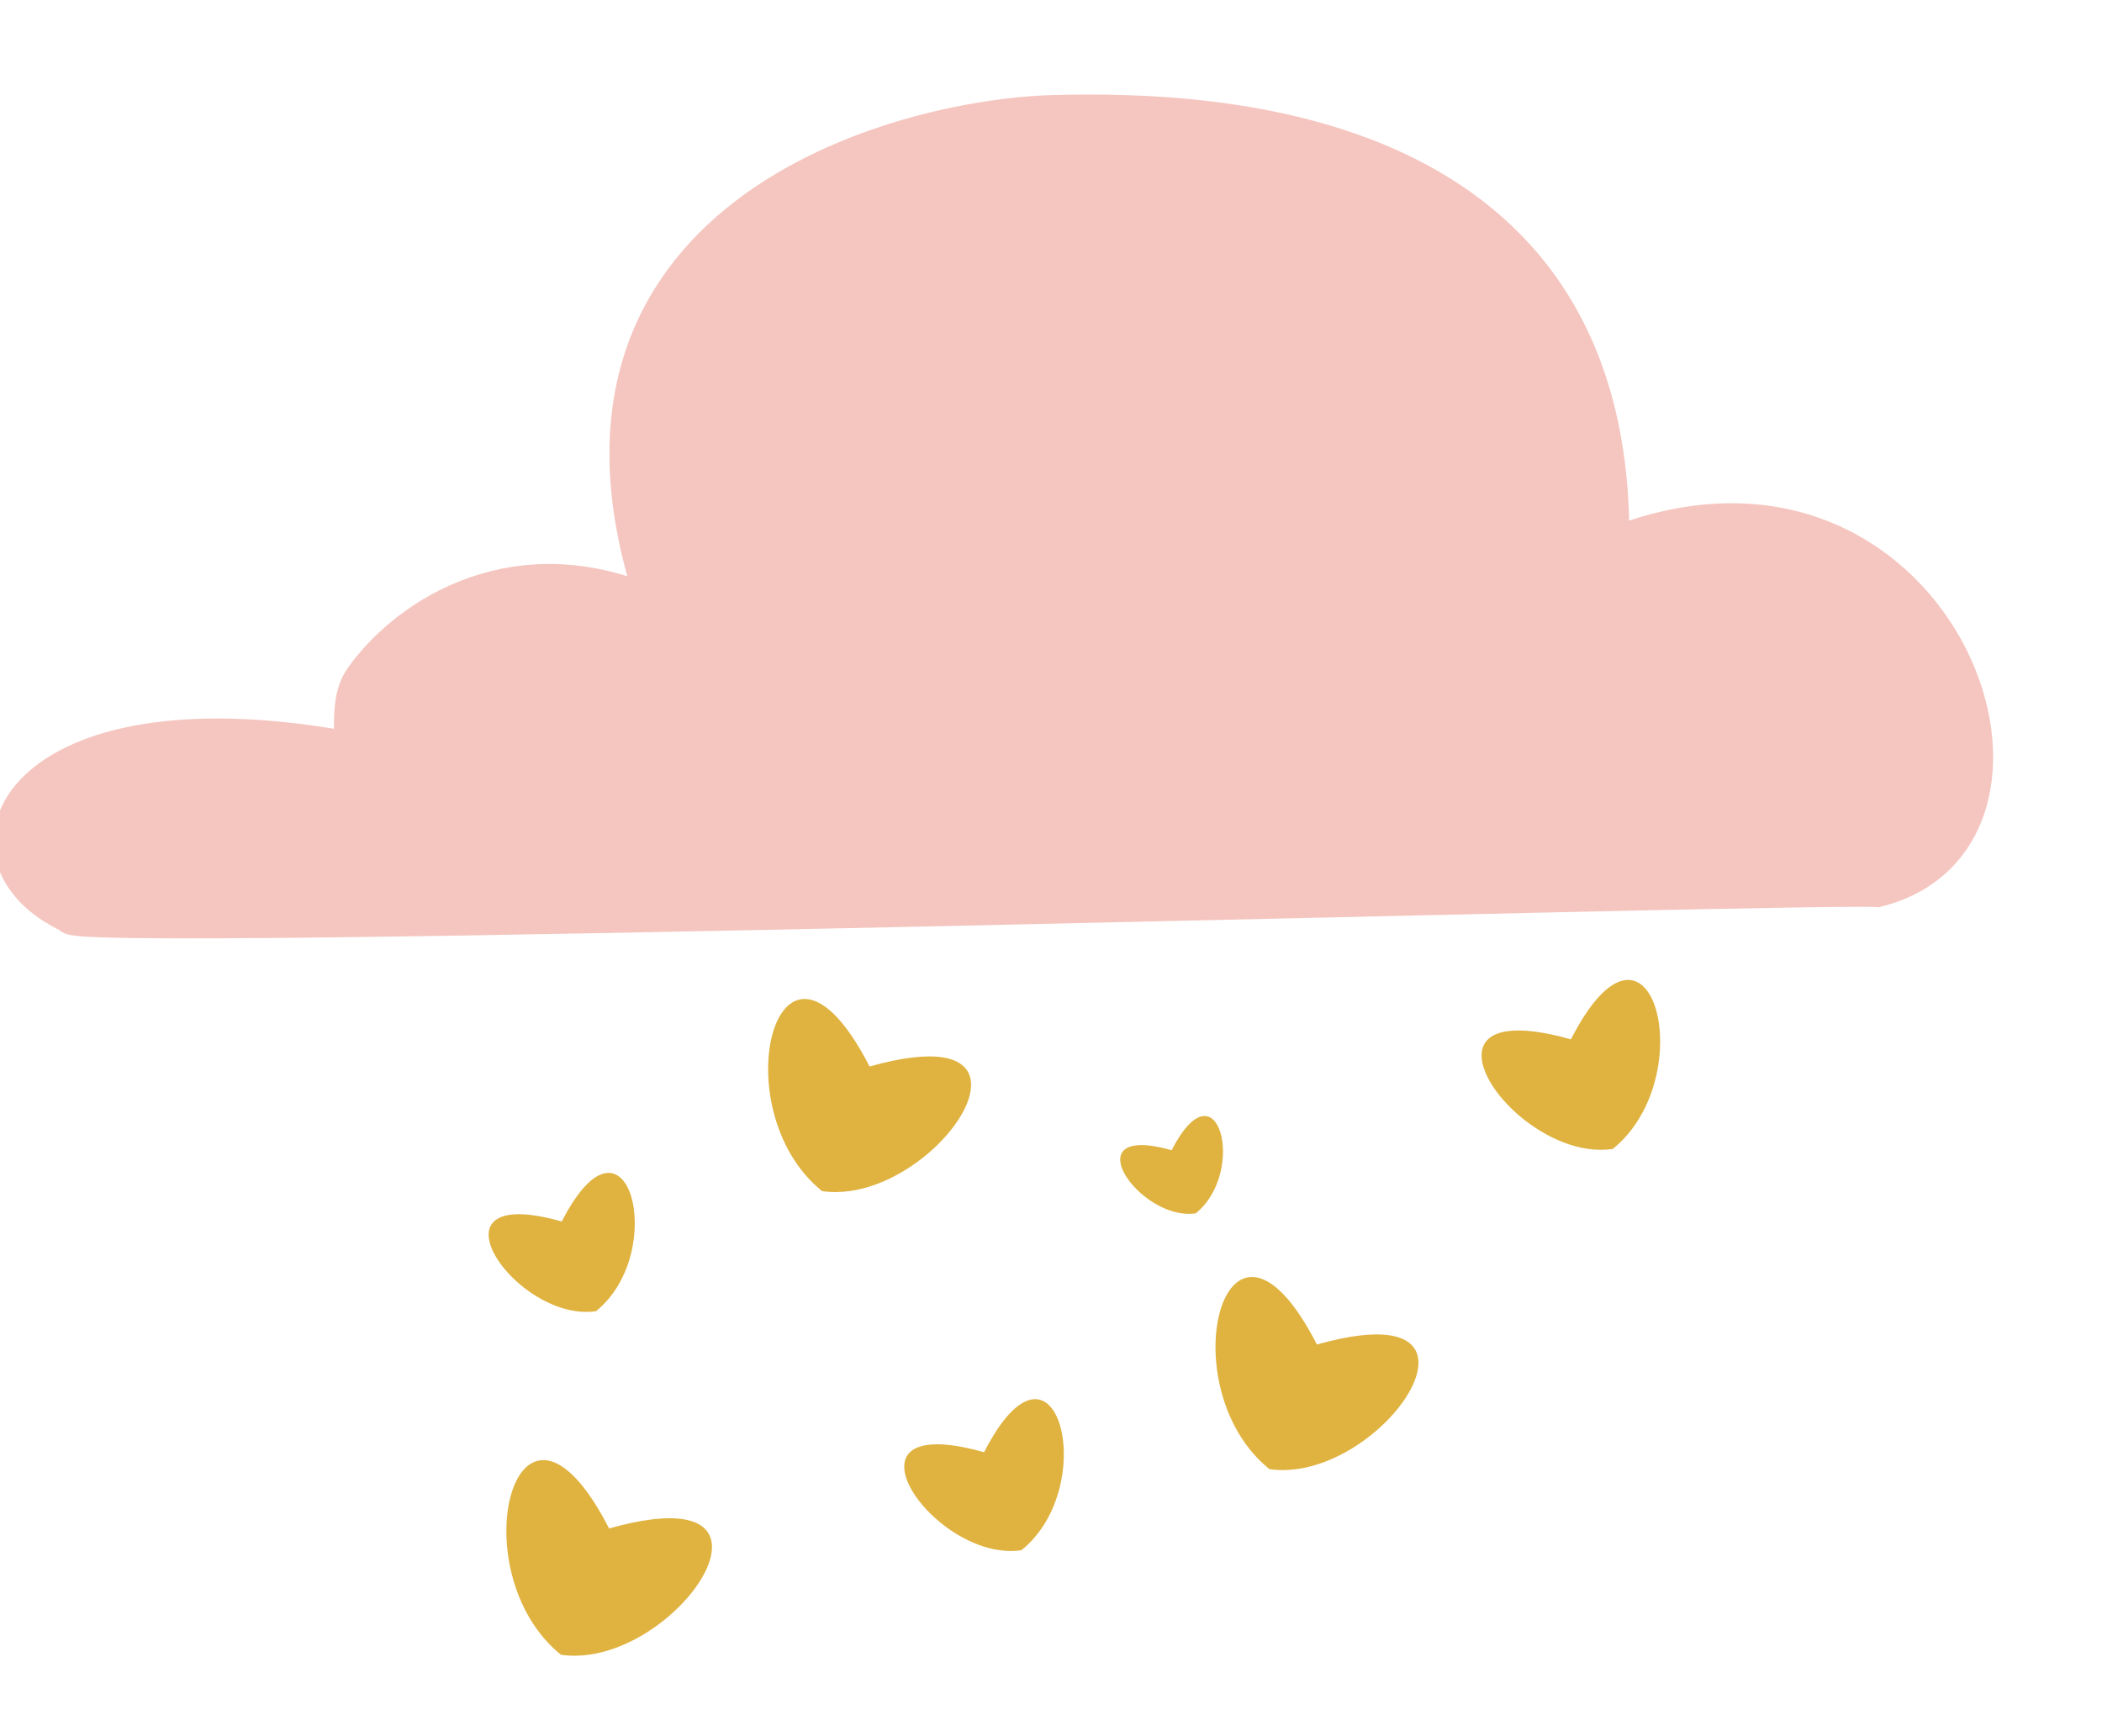
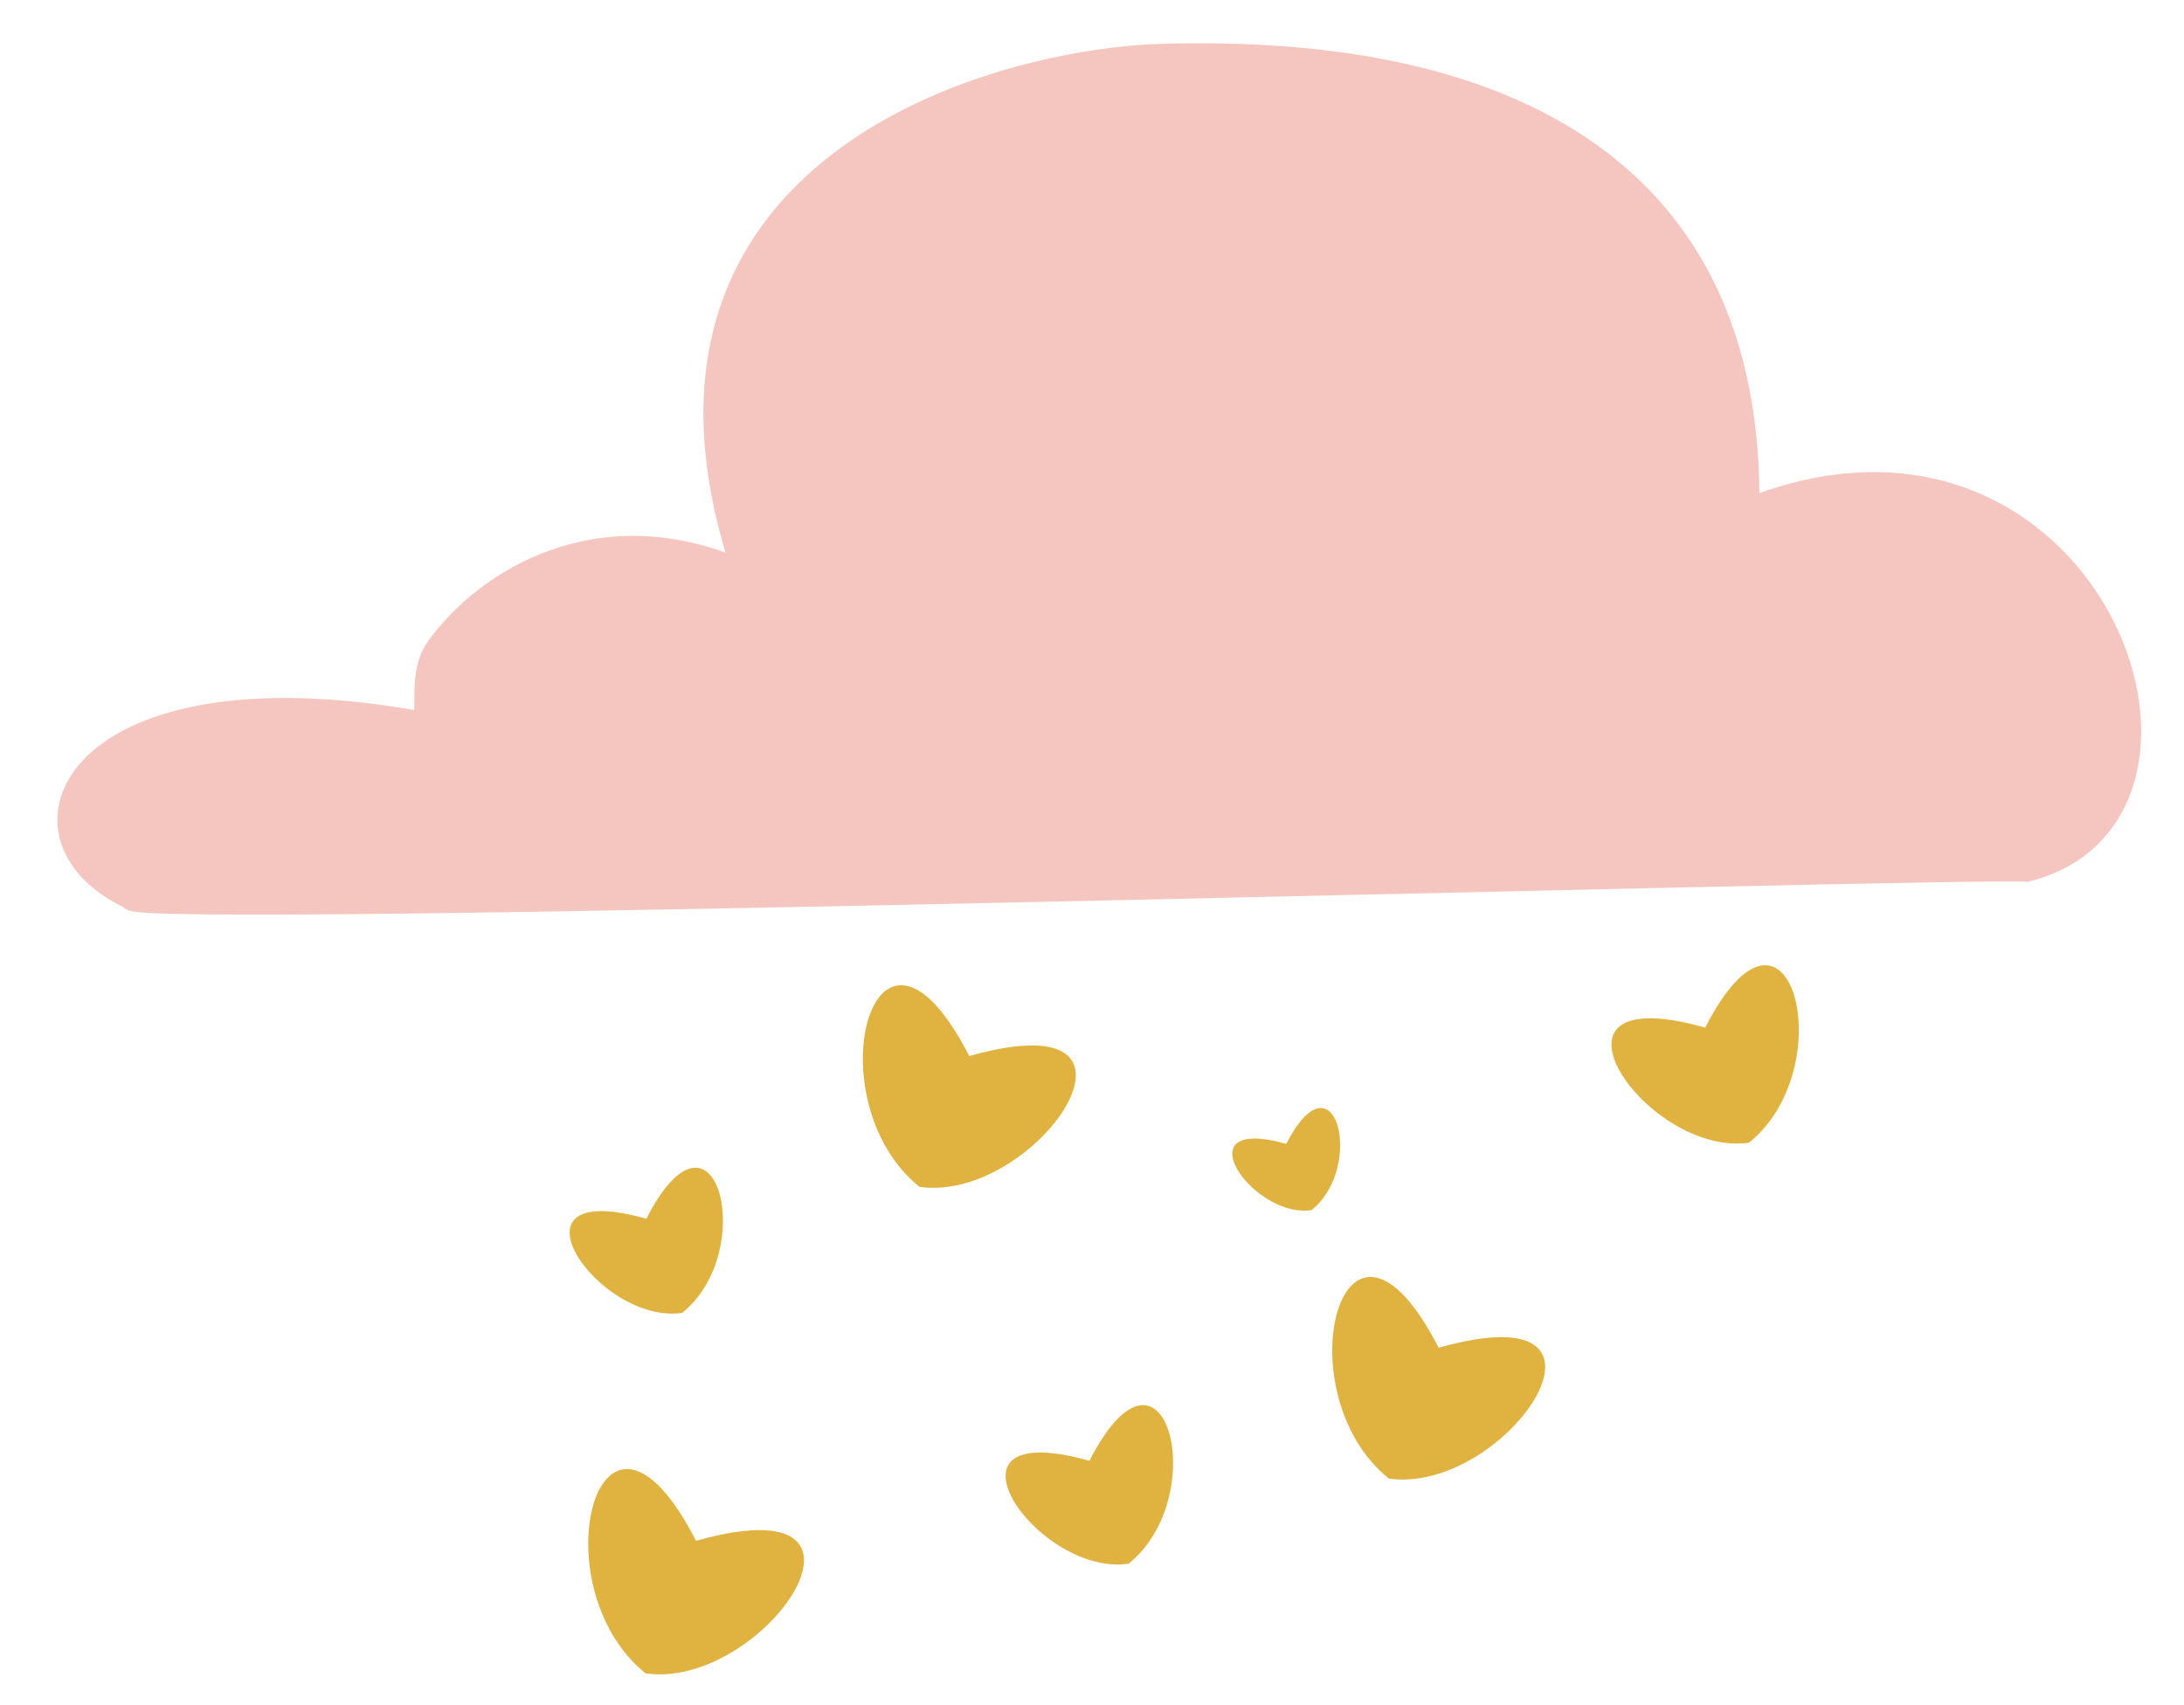
- <svg xmlns="http://www.w3.org/2000/svg" width="41.405" height="34.19" version="1.1" style="">
-   <rect id="backgroundrect" width="100%" height="100%" x="0" y="0" fill="none" stroke="none" class="" style="" />
-   <defs id="defs1917">
-     <clipPath clipPathUnits="userSpaceOnUse" id="clipPath2684">
-       <path style="fill:none;fill-rule:evenodd;stroke:#000000;stroke-width:0.265px;stroke-linecap:butt;stroke-linejoin:miter;stroke-opacity:1" d="m 17.317,22.763 c 0,0 -0.047,2.233 0.012,2.292 0.058,0.058 0.959,1.204 1.239,1.438 0.281,0.234 1.906,0.842 1.906,0.842 0,0 1.345,-0.269 1.356,-0.327 0.012,-0.058 0.444,-0.596 0.164,-1.017 -0.281,-0.421 -0.725,-0.725 -1.087,-0.854 -0.362,-0.129 -0.526,0.047 -0.807,-0.374 -0.281,-0.421 -0.269,-0.304 -0.479,-0.702 -0.21,-0.398 -0.234,-0.854 -0.479,-1.029 -0.246,-0.175 0.047,-0.339 -0.69,-0.351 -0.737,-0.012 -1.123,0.129 -1.134,0.082 z" id="path2686" />
-     </clipPath>
-     <filter style="color-interpolation-filters:sRGB" id="filter2690">
-       <feColorMatrix values="1.14 -0.18 -0.18 0 9.95 -0.18 1.14 -0.18 0 9.95 -0.18 -0.18 1.14 0 9.95 0 0 0 1 0 " id="feColorMatrix2688" />
-     </filter>
-     <filter style="color-interpolation-filters:sRGB" id="filter2680">
-       <feColorMatrix values="1.14 -0.18 -0.18 0 9.95 -0.18 1.14 -0.18 0 9.95 -0.18 -0.18 1.14 0 9.95 0 0 0 1 0 " id="feColorMatrix2678" />
-     </filter>
-     <filter style="color-interpolation-filters:sRGB" id="filter2610">
-       <feColorMatrix values="1.14 -0.18 -0.18 0 9.95 -0.18 1.14 -0.18 0 9.95 -0.18 -0.18 1.14 0 9.95 0 0 0 1 0 " id="feColorMatrix2608" />
-     </filter>
-     <filter style="color-interpolation-filters:sRGB" id="filter2606">
-       <feColorMatrix values="1.14 -0.18 -0.18 0 9.95 -0.18 1.14 -0.18 0 9.95 -0.18 -0.18 1.14 0 9.95 0 0 0 1 0 " id="feColorMatrix2604" />
-     </filter>
-   </defs>
-   <g class="currentLayer" style="">
-     <g id="layer1" class="">
-       <g id="g9802">
-         <path id="path9786" d="m30.944,20.475 c1.578,-3.078 2.595,0.729 0.823,2.161 c-0.639,0.093 -1.323,-0.22 -1.827,-0.644 c-1.015,-0.856 -1.296,-2.167 1.004,-1.516 z" style="fill:#e0b340;fill-opacity:1;fill-rule:evenodd;stroke:none;stroke-width:0.087px;stroke-linecap:butt;stroke-linejoin:miter;stroke-opacity:1" stroke-width="0" />
-         <path id="path9788" d="m25.94,26.487 c-1.793,-3.498 -2.95,0.829 -0.935,2.456 c0.726,0.106 1.504,-0.25 2.076,-0.732 c1.154,-0.973 1.473,-2.462 -1.141,-1.723 z" style="fill:#e0b340;fill-opacity:1;fill-rule:evenodd;stroke:none;stroke-width:0.098px;stroke-linecap:butt;stroke-linejoin:miter;stroke-opacity:1" stroke-width="0" />
-         <path style="fill:#e0b340;fill-opacity:1;fill-rule:evenodd;stroke:none;stroke-width:0.077px;stroke-linecap:butt;stroke-linejoin:miter;stroke-opacity:1" d="m19.384,28.61 c1.41,-2.751 2.32,0.652 0.736,1.931 c-0.571,0.084 -1.183,-0.196 -1.633,-0.576 c-0.907,-0.765 -1.159,-1.937 0.897,-1.355 z" id="path9790" stroke-width="0" />
-         <path id="path9792" d="m11.998,30.112 c-1.817,-3.544 -2.988,0.84 -0.948,2.488 c0.736,0.108 1.524,-0.253 2.104,-0.742 c1.169,-0.986 1.492,-2.495 -1.156,-1.746 z" style="fill:#e0b340;fill-opacity:1;fill-rule:evenodd;stroke:none;stroke-width:0.1px;stroke-linecap:butt;stroke-linejoin:miter;stroke-opacity:1" stroke-width="0" />
-         <path style="fill:#e0b340;fill-opacity:1;fill-rule:evenodd;stroke:none;stroke-width:0.098px;stroke-linecap:butt;stroke-linejoin:miter;stroke-opacity:1" d="m17.128,21.01 c-1.793,-3.498 -2.95,0.829 -0.935,2.456 c0.726,0.106 1.504,-0.25 2.076,-0.732 c1.154,-0.973 1.473,-2.462 -1.141,-1.723 z" id="path9794" stroke-width="0" />
-         <path style="fill:#e0b340;fill-opacity:1;fill-rule:evenodd;stroke:none;stroke-width:0.05px;stroke-linecap:butt;stroke-linejoin:miter;stroke-opacity:1" d="m23.079,22.66 c0.908,-1.772 1.494,0.42 0.474,1.244 c-0.368,0.054 -0.762,-0.126 -1.052,-0.371 c-0.584,-0.493 -0.746,-1.247 0.578,-0.873 z" id="path9796" stroke-width="0" />
-         <path style="fill:#e0b340;fill-opacity:1;fill-rule:evenodd;stroke:none;stroke-width:0.071px;stroke-linecap:butt;stroke-linejoin:miter;stroke-opacity:1" d="m11.066,24.064 c1.291,-2.519 2.124,0.597 0.673,1.768 c-0.523,0.077 -1.083,-0.18 -1.495,-0.527 c-0.831,-0.701 -1.061,-1.773 0.822,-1.241 z" id="path9798" stroke-width="0" />
-         <path style="fill:#f5c6c0;fill-opacity:1;fill-rule:evenodd;stroke:#f5c6c0;stroke-width:0.72;stroke-linecap:butt;stroke-linejoin:miter;stroke-miterlimit:4;stroke-dasharray:none;stroke-opacity:1" d="m12.919,11.952 c-2.629,-7.669 4.78,-9.639 7.843,-9.72 c3.241,-0.086 11.105,0.227 10.971,8.539 c6.378,-2.581 9.43,5.68 5.244,6.739 c-1.352,-0.088 -36.113,0.919 -35.572,0.525 c-2.524,-1.154 -1.048,-4.423 5.352,-3.282 c0.371,0.066 -0.016,-0.824 0.393,-1.394 c0.905,-1.264 3.065,-2.638 5.77,-1.407 z" id="path9800" stroke-width="0" />
-       </g>
+ <svg xmlns="http://www.w3.org/2000/svg" width="41mm" height="32mm" viewBox="0 0 41 32" version="1.1" id="svg1923">
+   <defs id="defs1917" />
+   <g id="layer1" transform="translate(0,-265)">
+     <g transform="matrix(0.6320236,0,0,0.6320236,-234.6775,232.2041)" id="g9802">
+       <path id="path9786" d="m 421.961,82.417 c 2.496,-4.87 4.106,1.154 1.302,3.419 -1.011,0.148 -2.094,-0.347 -2.89,-1.019 -1.606,-1.355 -2.051,-3.428 1.588,-2.399 z" style="fill:#e0b340;fill-opacity:1;fill-rule:evenodd;stroke:none;stroke-width:0.087px;stroke-linecap:butt;stroke-linejoin:miter;stroke-opacity:1" />
+       <path id="path9788" d="m 414.043,91.929 c -2.837,-5.535 -4.667,1.312 -1.48,3.885 1.149,0.168 2.38,-0.395 3.285,-1.159 1.825,-1.54 2.331,-3.896 -1.805,-2.727 z" style="fill:#e0b340;fill-opacity:1;fill-rule:evenodd;stroke:none;stroke-width:0.098px;stroke-linecap:butt;stroke-linejoin:miter;stroke-opacity:1" />
+       <path style="fill:#e0b340;fill-opacity:1;fill-rule:evenodd;stroke:none;stroke-width:0.077px;stroke-linecap:butt;stroke-linejoin:miter;stroke-opacity:1" d="m 403.67,95.288 c 2.231,-4.353 3.67,1.032 1.164,3.056 -0.904,0.132 -1.872,-0.311 -2.584,-0.911 -1.436,-1.211 -1.833,-3.064 1.42,-2.145 z" id="path9790" />
+       <path id="path9792" d="m 391.985,97.664 c -2.874,-5.608 -4.728,1.329 -1.499,3.937 1.165,0.17 2.411,-0.4 3.328,-1.174 1.849,-1.56 2.361,-3.947 -1.829,-2.763 z" style="fill:#e0b340;fill-opacity:1;fill-rule:evenodd;stroke:none;stroke-width:0.1px;stroke-linecap:butt;stroke-linejoin:miter;stroke-opacity:1" />
+       <path style="fill:#e0b340;fill-opacity:1;fill-rule:evenodd;stroke:none;stroke-width:0.098px;stroke-linecap:butt;stroke-linejoin:miter;stroke-opacity:1" d="m 400.101,83.263 c -2.837,-5.535 -4.667,1.312 -1.48,3.885 1.149,0.168 2.38,-0.395 3.285,-1.159 1.825,-1.54 2.331,-3.896 -1.805,-2.727 z" id="path9794" />
+       <path style="fill:#e0b340;fill-opacity:1;fill-rule:evenodd;stroke:none;stroke-width:0.05px;stroke-linecap:butt;stroke-linejoin:miter;stroke-opacity:1" d="m 409.517,85.873 c 1.437,-2.804 2.364,0.664 0.75,1.968 -0.582,0.085 -1.205,-0.2 -1.664,-0.587 -0.925,-0.78 -1.181,-1.973 0.914,-1.381 z" id="path9796" />
+       <path style="fill:#e0b340;fill-opacity:1;fill-rule:evenodd;stroke:none;stroke-width:0.071px;stroke-linecap:butt;stroke-linejoin:miter;stroke-opacity:1" d="m 390.51,88.095 c 2.043,-3.985 3.36,0.944 1.065,2.798 -0.828,0.121 -1.713,-0.284 -2.365,-0.834 -1.314,-1.109 -1.678,-2.805 1.3,-1.963 z" id="path9798" />
+       <path style="fill:#f5c6c0;fill-opacity:1;fill-rule:evenodd;stroke:#f5c6c0;stroke-width:0.72;stroke-linecap:butt;stroke-linejoin:miter;stroke-miterlimit:4;stroke-dasharray:none;stroke-opacity:1" d="m 393.442,68.932 c -4.159,-12.133 7.563,-15.252 12.409,-15.38 5.128,-0.136 17.57,0.36 17.358,13.51 10.091,-4.084 14.921,8.986 8.297,10.663 -2.138,-0.138 -57.138,1.454 -56.283,0.831 -3.993,-1.827 -1.659,-6.999 8.468,-5.193 0.587,0.105 -0.025,-1.303 0.621,-2.205 1.431,-2 4.849,-4.174 9.13,-2.226 z" id="path9800" />
    </g>
  </g>
</svg>
